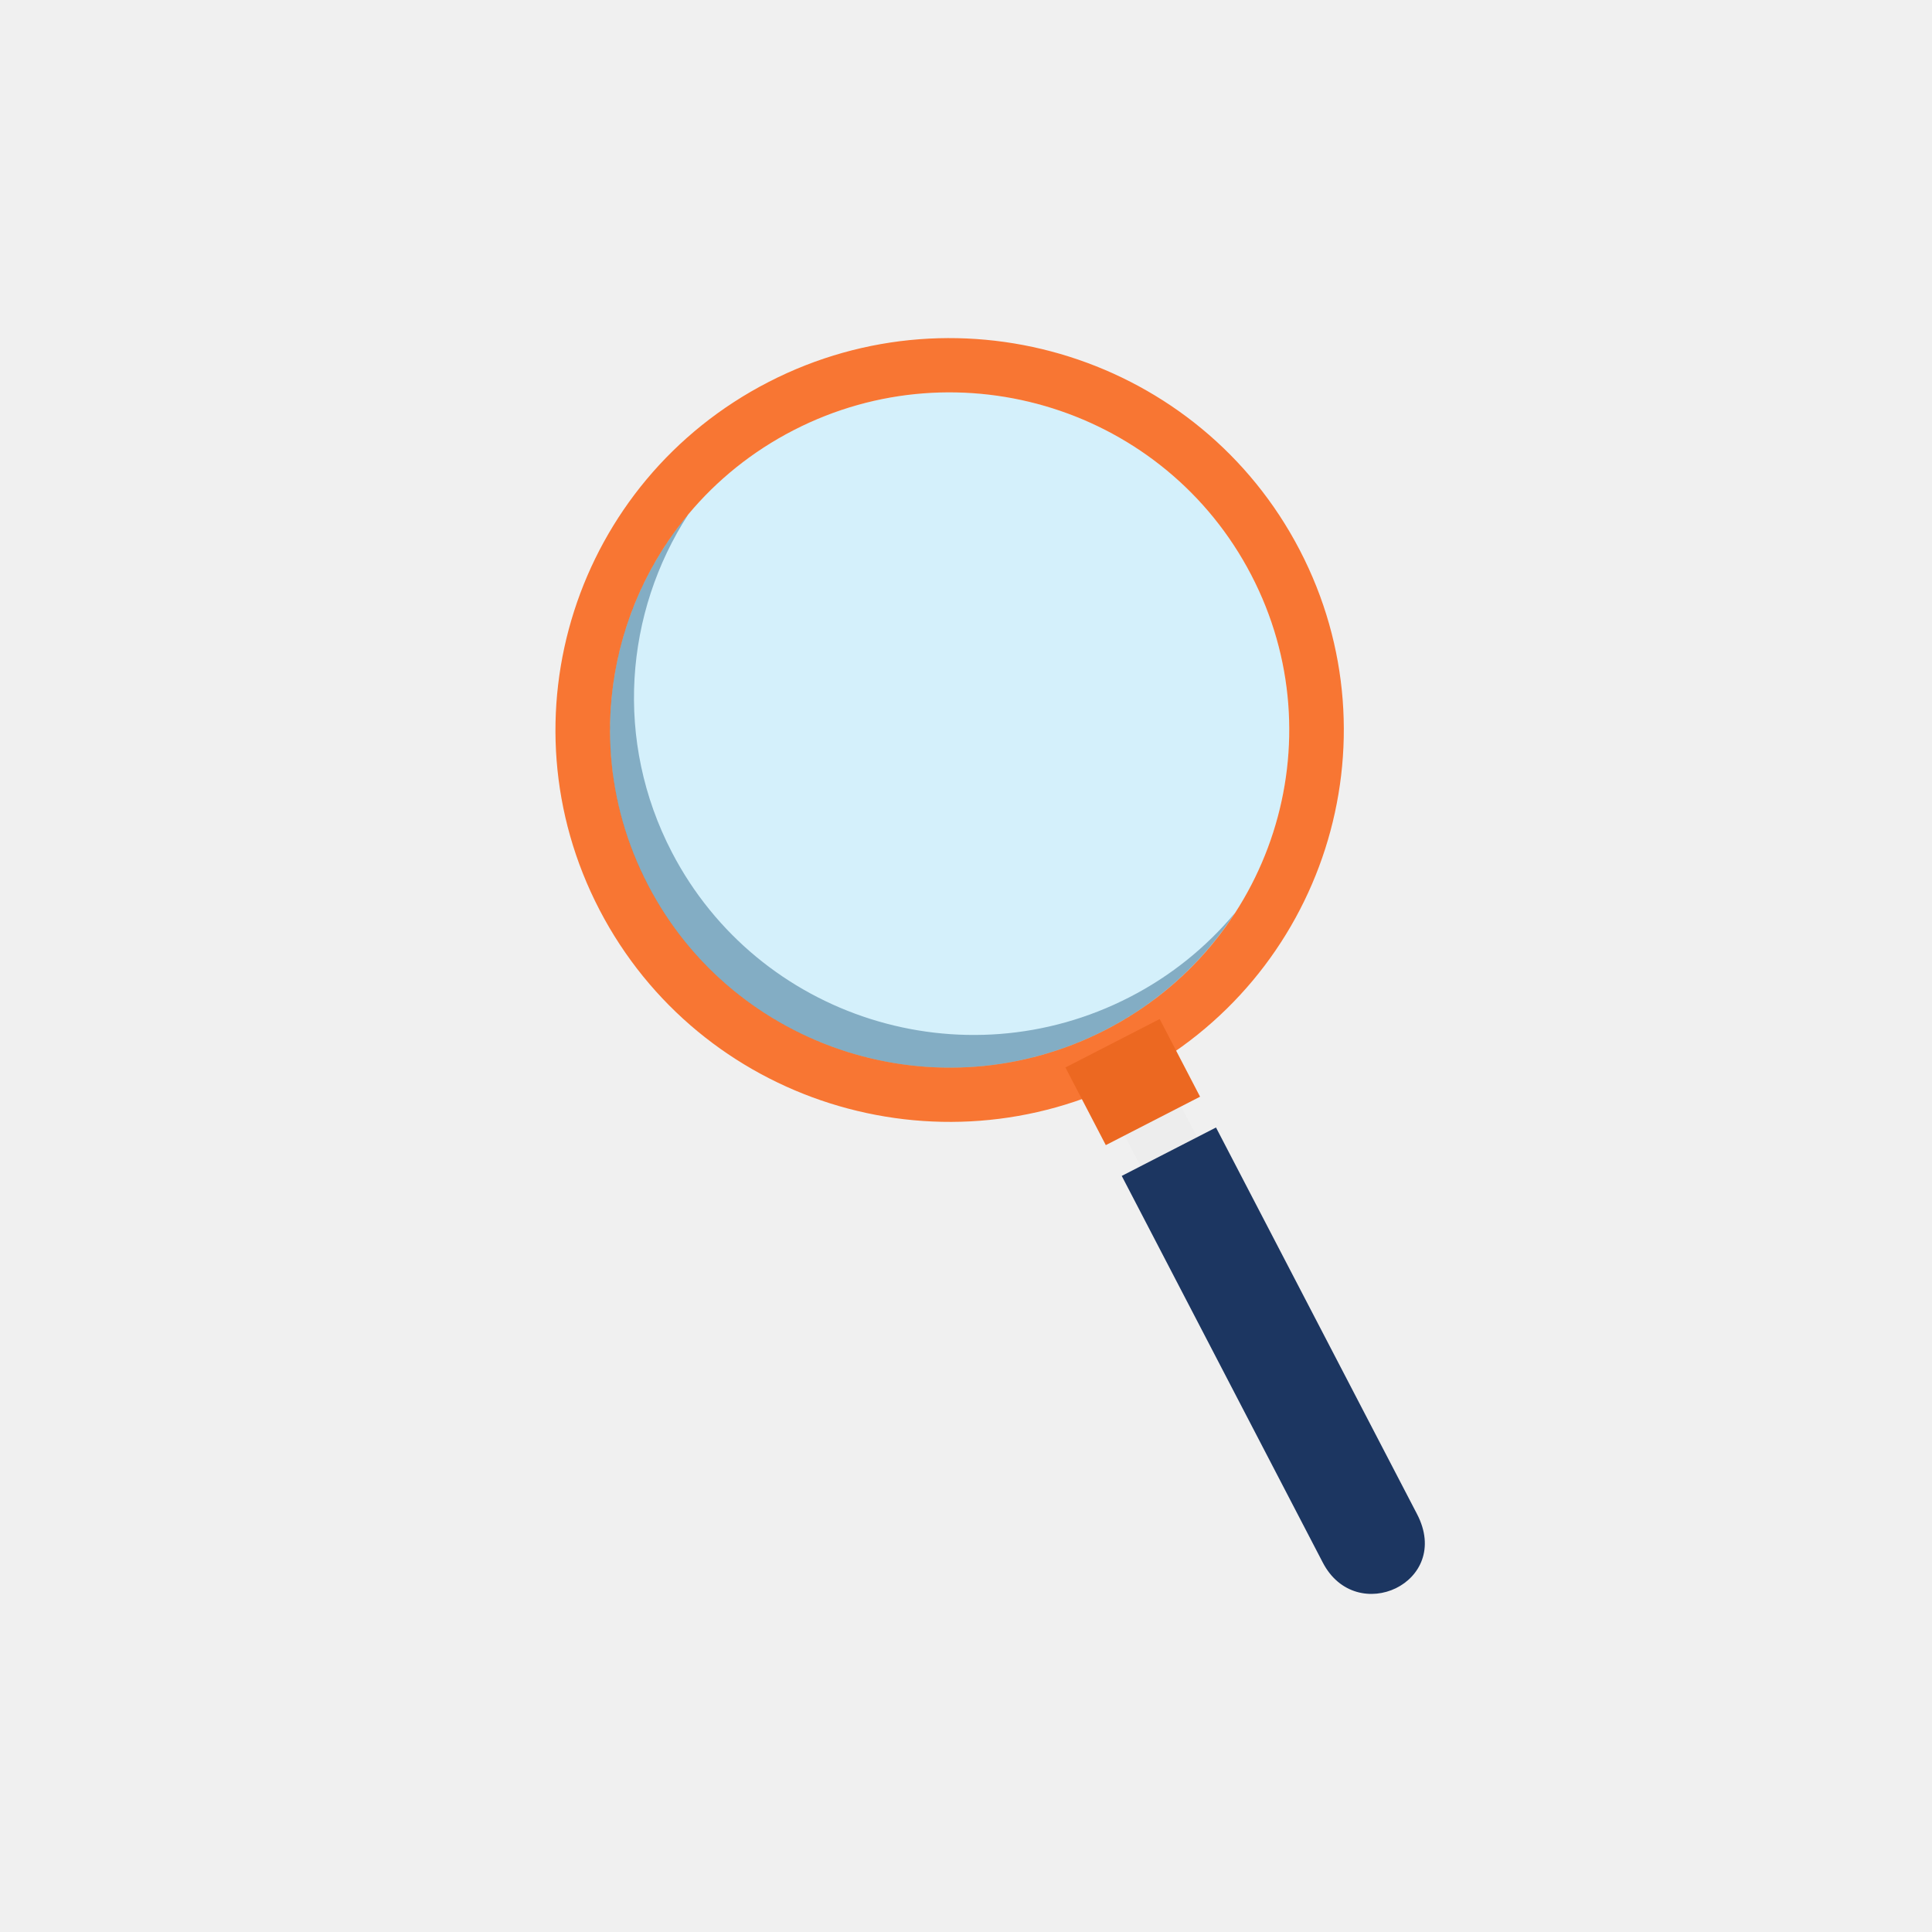
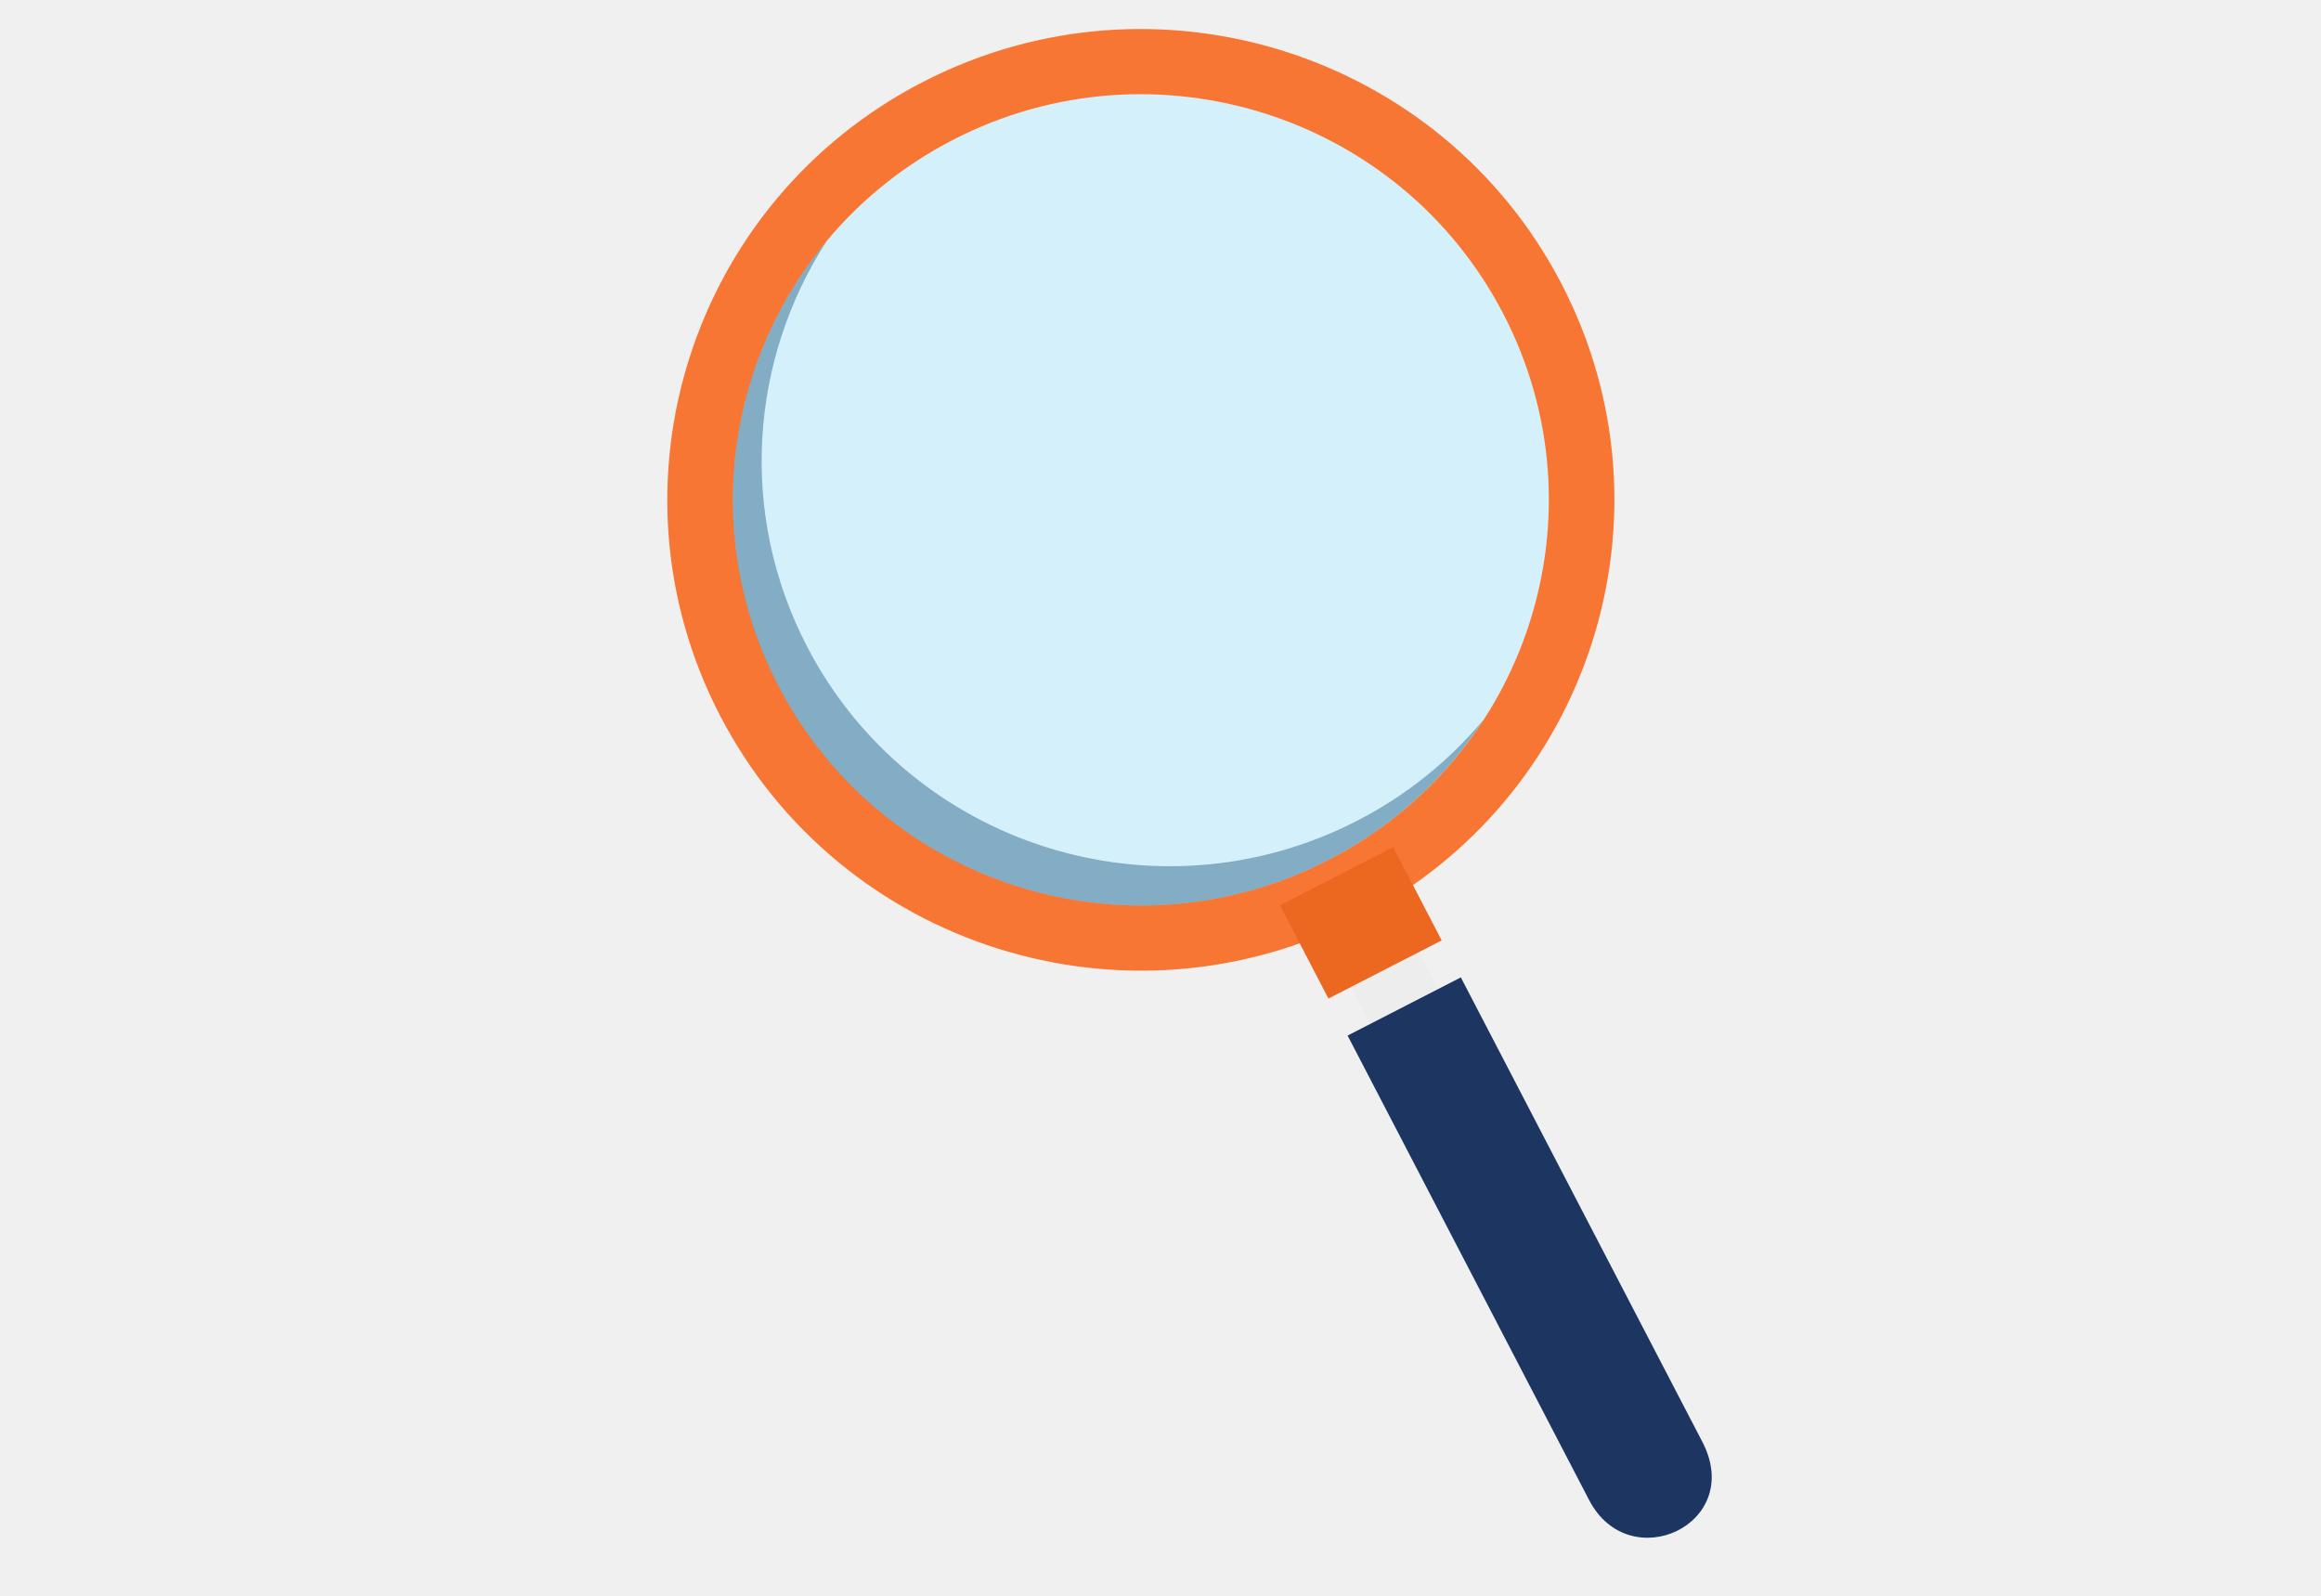
- <svg xmlns="http://www.w3.org/2000/svg" width="80" height="80" viewBox="0 0 80 80" fill="none">
+ <svg xmlns="http://www.w3.org/2000/svg" width="80" height="55" viewBox="0 13 80 55" fill="none">
  <g clip-path="url(#clip0)">
    <path opacity="0.7" d="M51.81 23.809C55.376 30.667 52.675 39.1 45.777 42.645C38.879 46.19 30.397 43.504 26.831 36.646C23.265 29.789 25.967 21.356 32.864 17.811C39.762 14.266 48.245 16.951 51.81 23.809Z" fill="#C7F0FF" />
    <path d="M48.072 44.205L45.73 45.408L47.402 48.623L49.744 47.42L48.072 44.205Z" fill="#EDEDED" />
    <path d="M53.819 22.777C49.681 14.818 39.835 11.7 31.829 15.815C23.822 19.93 20.687 29.718 24.826 37.678C28.965 45.638 38.81 48.755 46.816 44.64C54.823 40.526 57.958 30.738 53.819 22.777ZM45.779 42.645C38.881 46.19 30.399 43.504 26.833 36.646C23.267 29.789 25.969 21.356 32.866 17.811C39.764 14.266 48.247 16.951 51.812 23.809C55.378 30.667 52.677 39.1 45.779 42.645Z" fill="#F87633" />
    <g style="mix-blend-mode:multiply">
      <path d="M46.769 41.292C39.871 44.837 31.389 42.151 27.823 35.294C25.427 30.685 25.864 25.367 28.501 21.297C25.006 25.485 24.159 31.508 26.83 36.647C30.396 43.505 38.879 46.19 45.776 42.645C47.958 41.527 49.805 39.858 51.132 37.806C49.928 39.248 48.444 40.434 46.769 41.292Z" fill="#9EB8C7" />
    </g>
    <path d="M49.692 45.412L45.789 47.417L44.117 44.202L48.02 42.196L49.692 45.412Z" fill="#EC6821" />
    <path d="M58.677 62.696C60.153 65.535 56.162 67.372 54.774 64.702C52.934 61.165 46.449 48.692 46.449 48.692L50.352 46.687C50.352 46.687 57.08 59.625 58.677 62.696Z" fill="#1C3661" />
  </g>
  <defs>
    <clipPath id="clip0">
      <rect x="23" y="14" width="36" height="52" fill="white" />
    </clipPath>
  </defs>
</svg>
